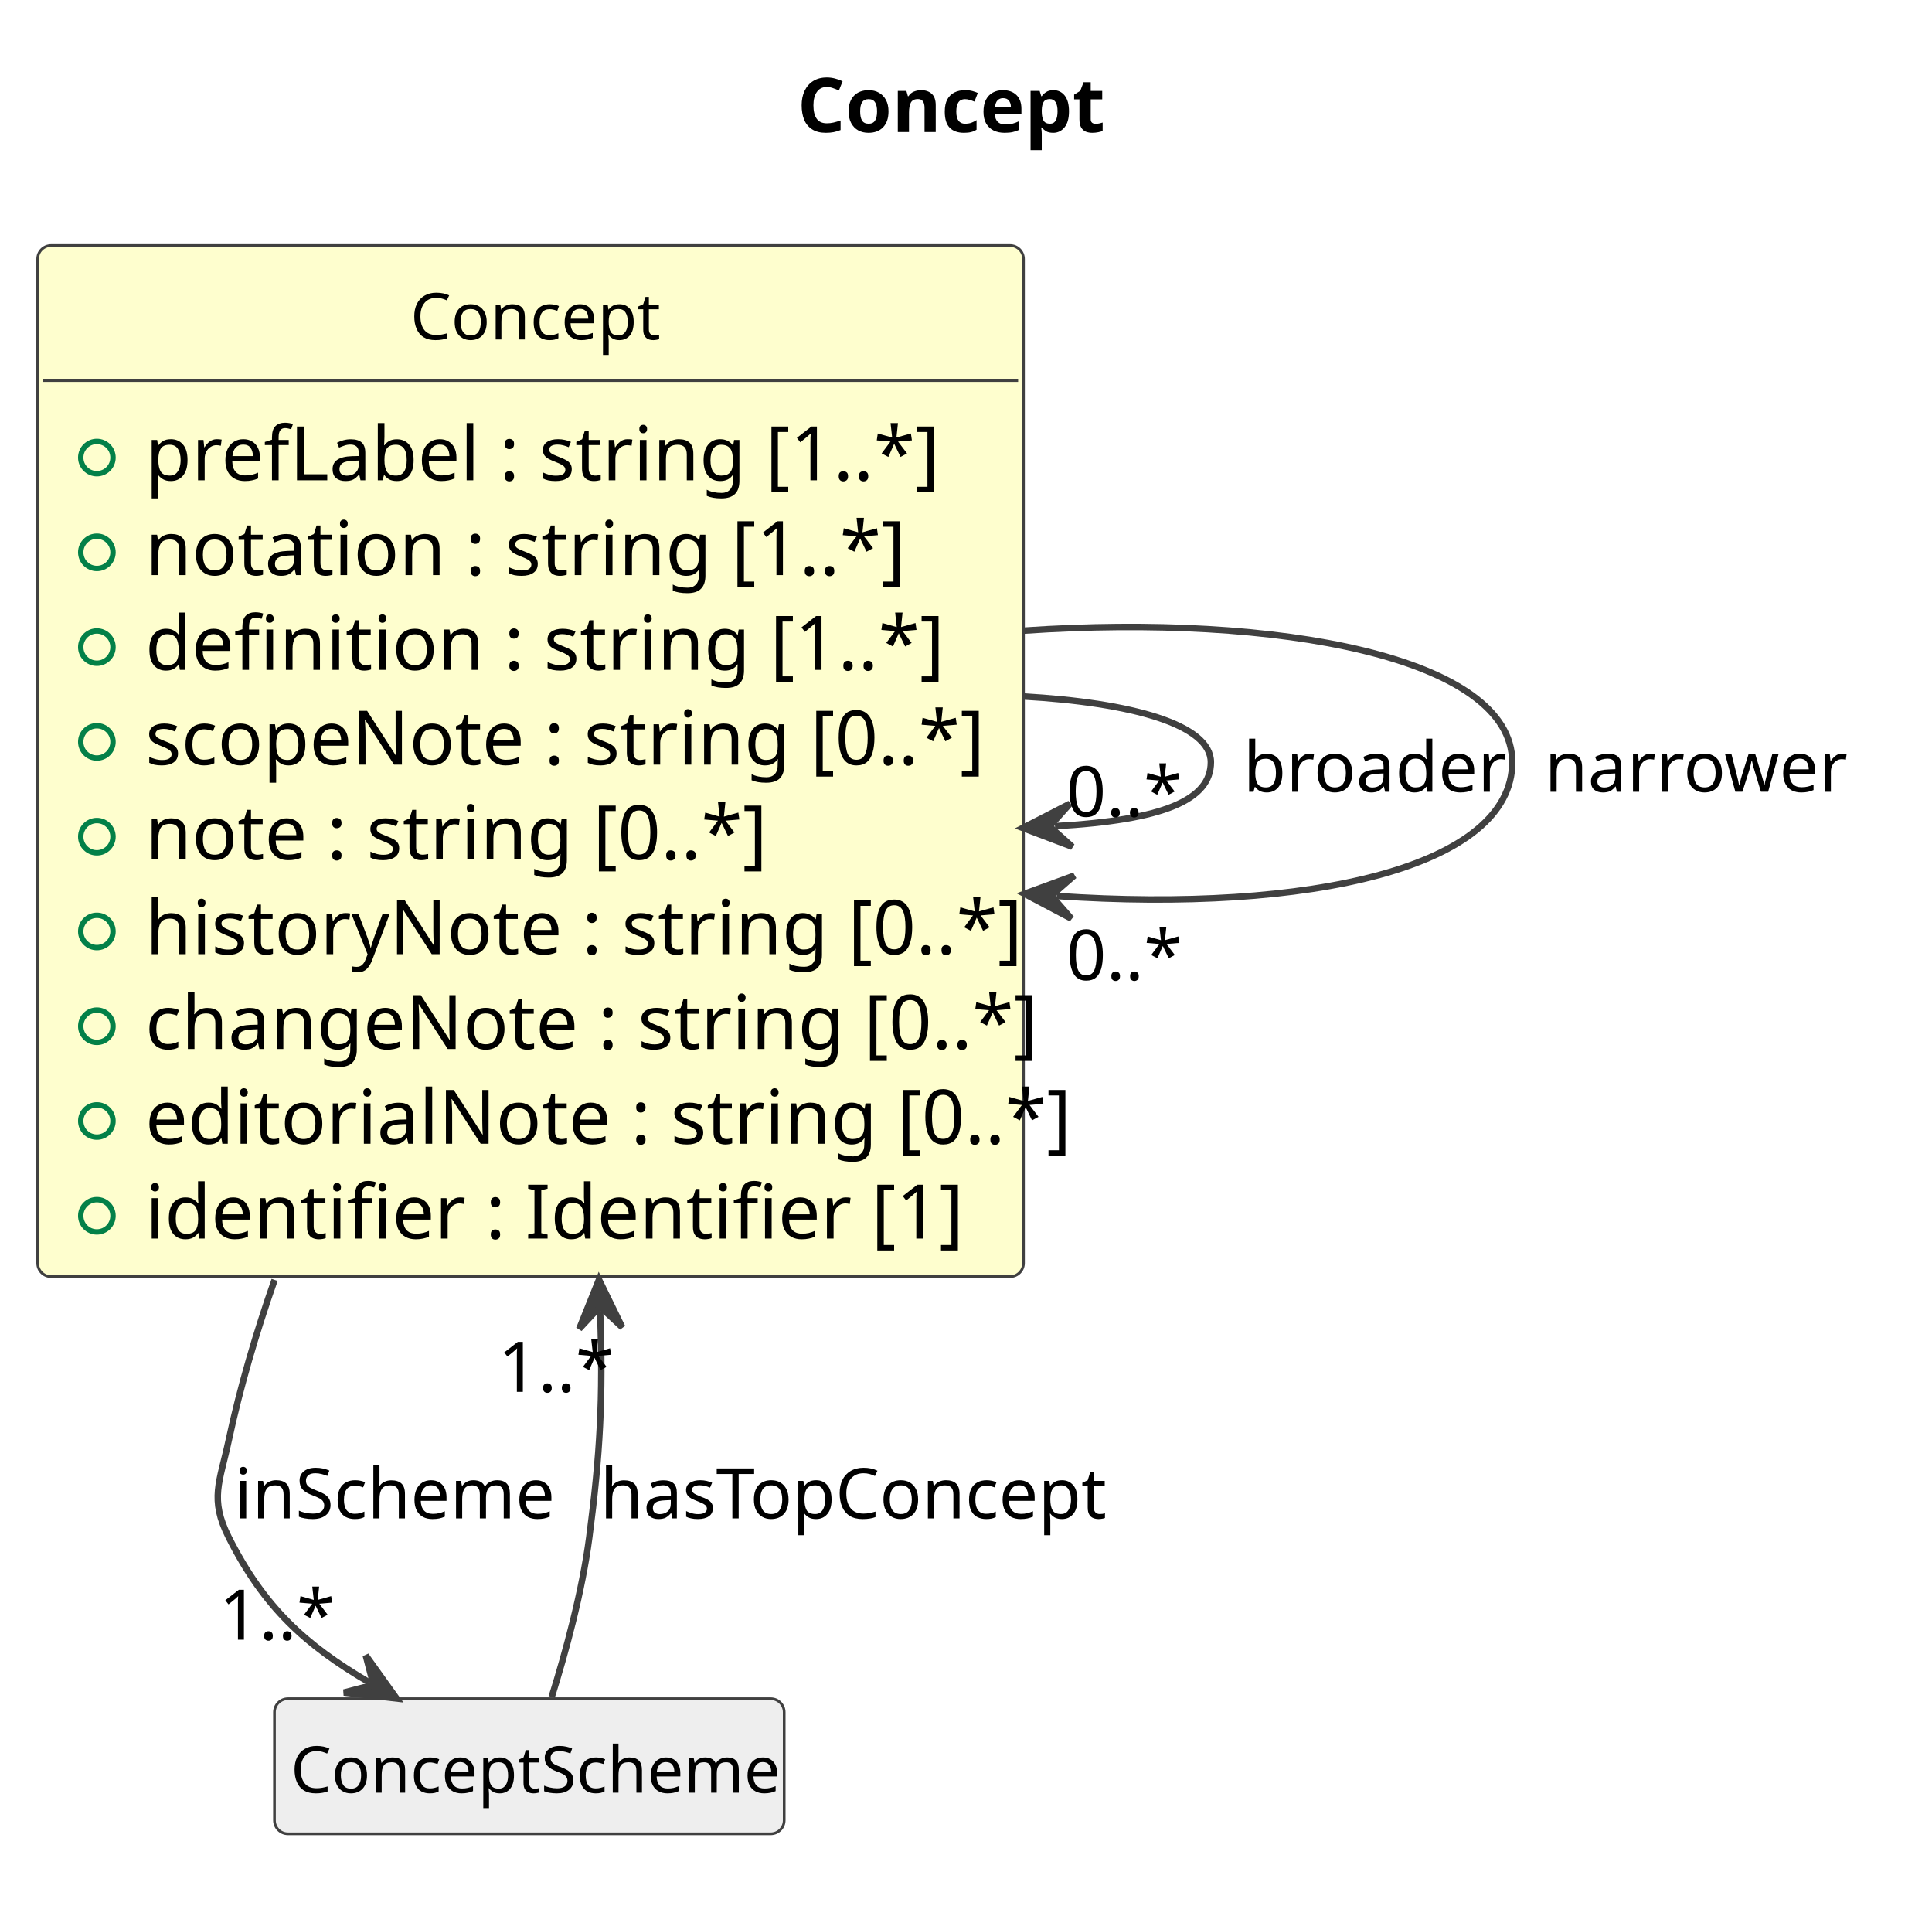
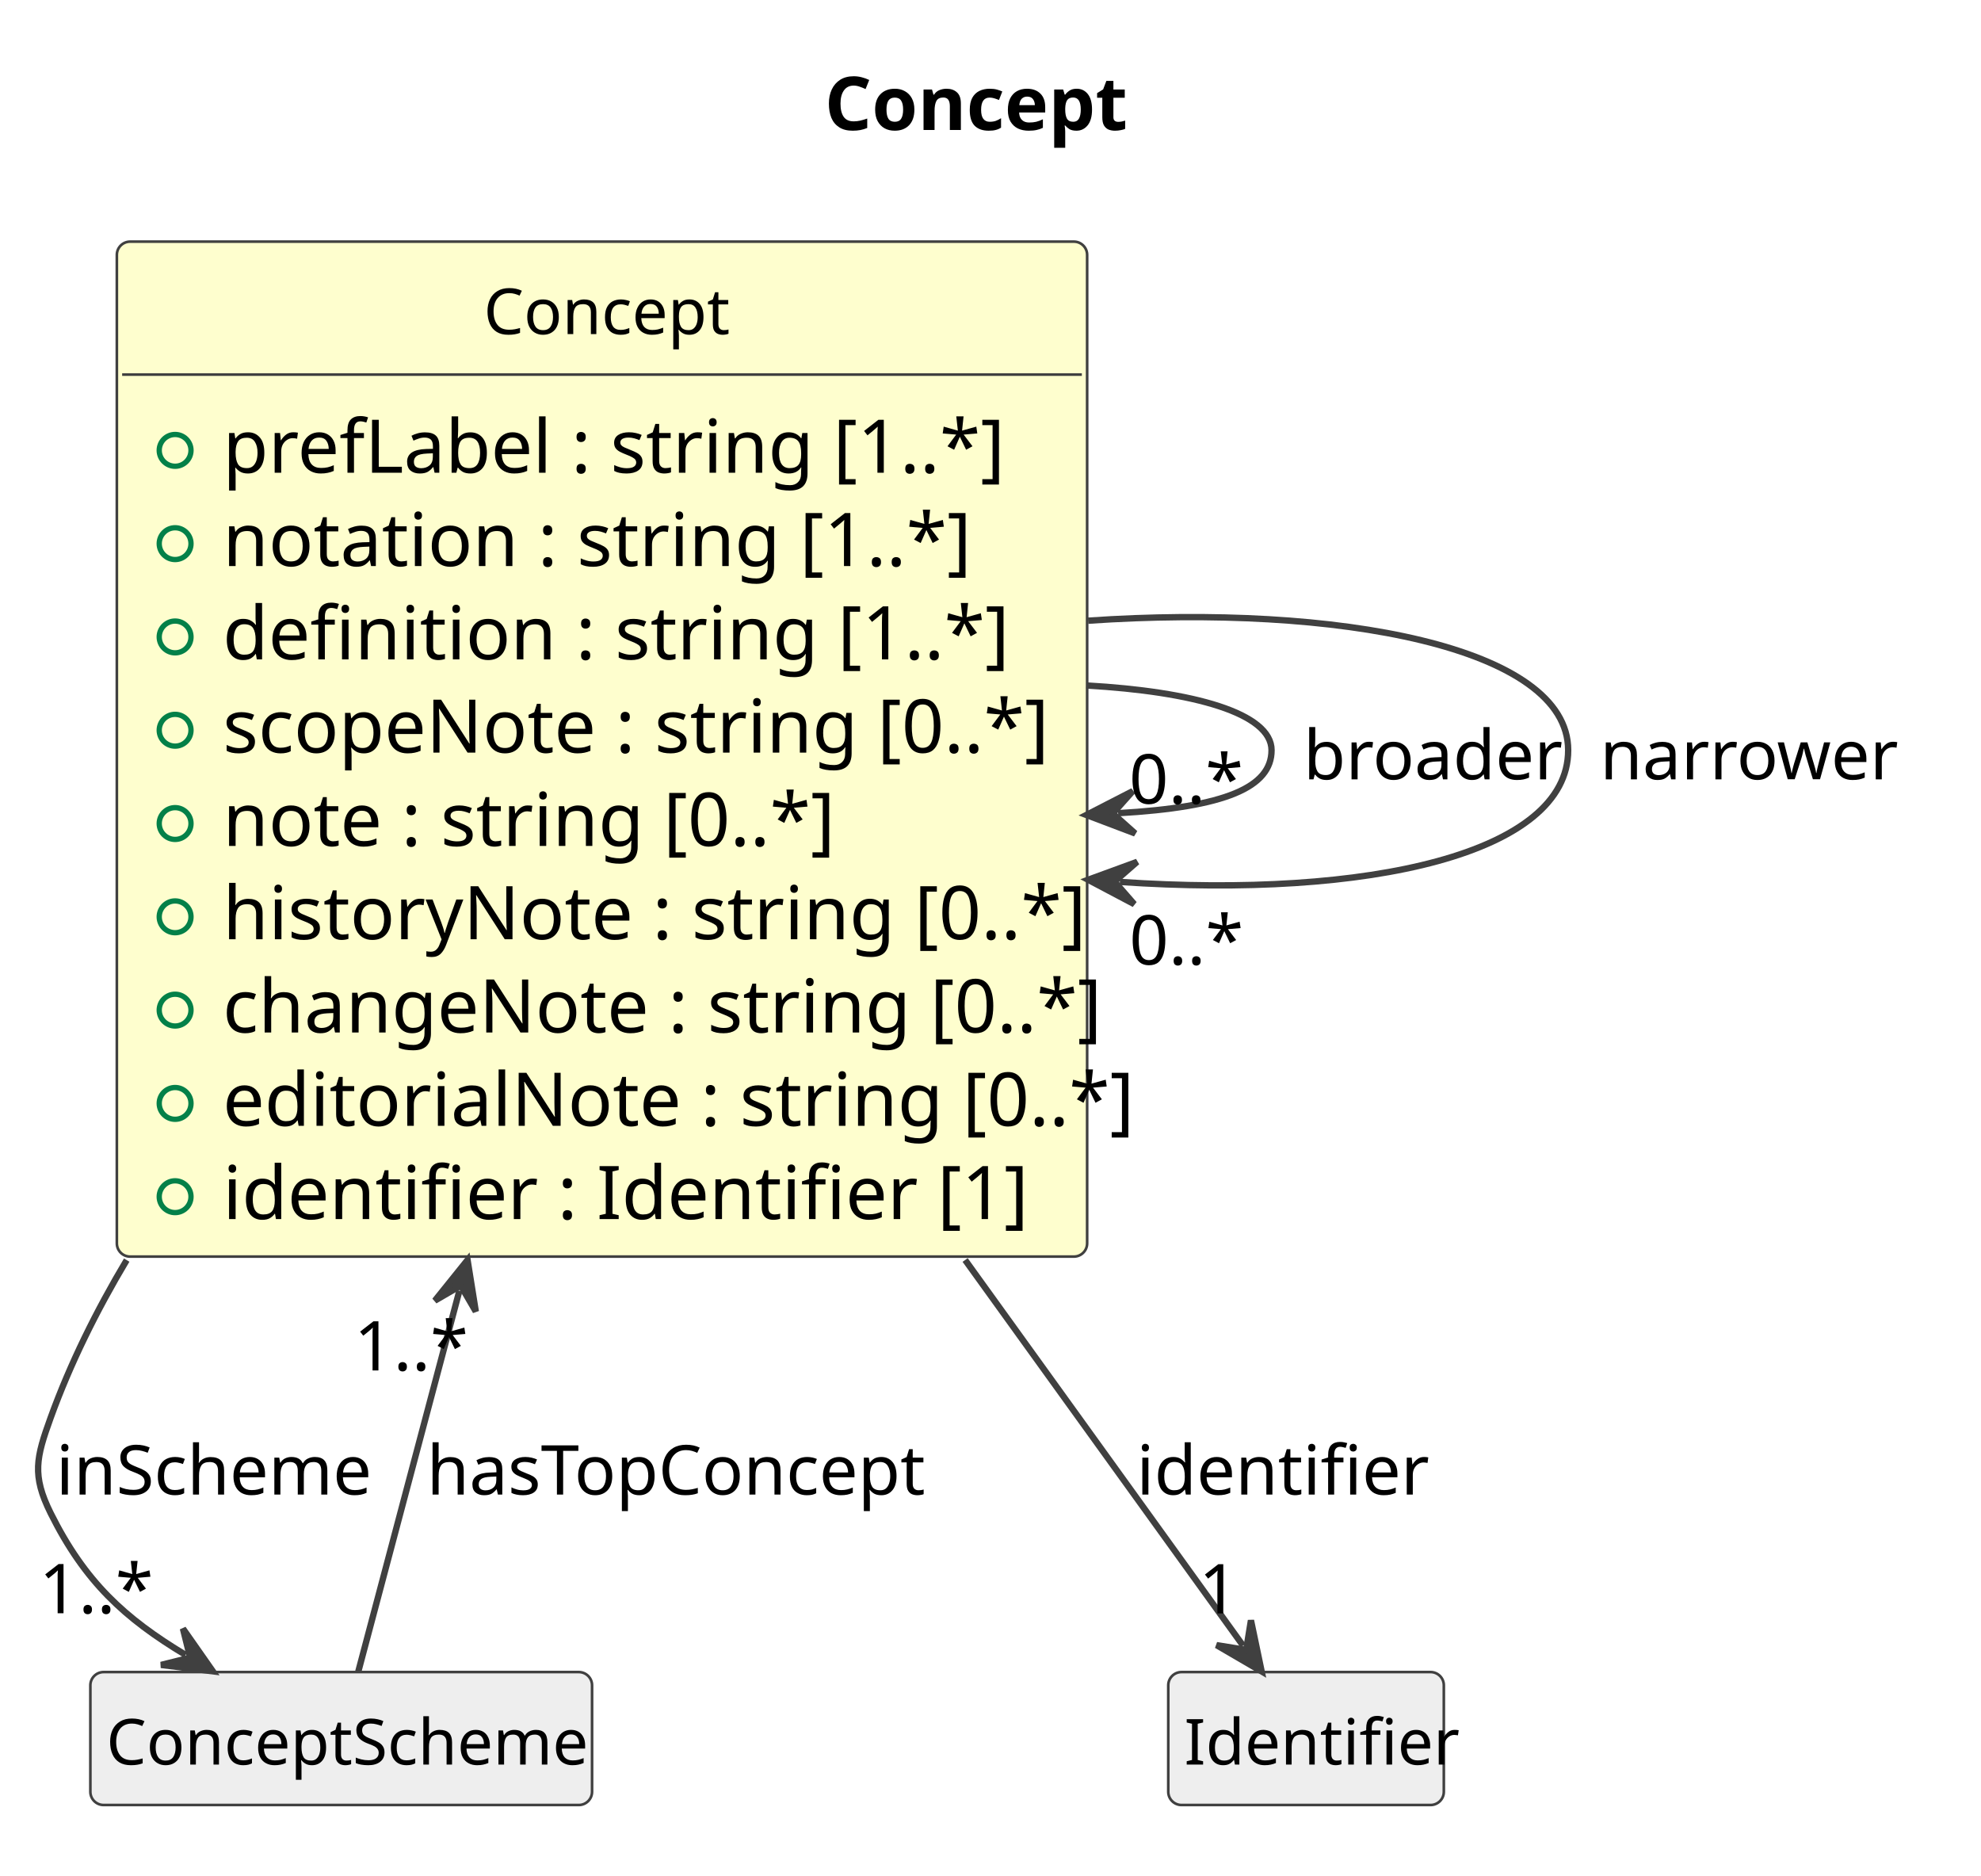
- <svg xmlns="http://www.w3.org/2000/svg" contentStyleType="text/css" data-diagram-type="CLASS" height="354px" preserveAspectRatio="none" style="width:359px;height:354px;background:#FFFFFF;" version="1.1" viewBox="0 0 359 354" width="359px" zoomAndPan="magnify">
+ <svg xmlns="http://www.w3.org/2000/svg" contentStyleType="text/css" data-diagram-type="CLASS" height="354px" preserveAspectRatio="none" style="width:374px;height:354px;background:#FFFFFF;" version="1.1" viewBox="0 0 374 354" width="374px" zoomAndPan="magnify">
  <defs />
  <g>
    <g class="title" data-source-line="1">
-       <text fill="#000000" font-family="sans-serif" font-size="14" font-weight="700" lengthAdjust="spacing" textLength="56" x="148.148" y="24.533">Concept</text>
+       <text fill="#000000" font-family="sans-serif" font-size="14" font-weight="700" lengthAdjust="spacing" textLength="56" x="155.678" y="24.533">Concept</text>
    </g>
    <g class="entity" data-qualified-name="Concept" data-source-line="12" id="ent0002">
-       <rect fill="#FEFECE" height="191.578" rx="2.5" ry="2.5" style="stroke:#404040;stroke-width:0.5;" width="183.185" x="7" y="45.609" />
-       <text fill="#000000" font-family="sans-serif" font-size="12" lengthAdjust="spacing" textLength="44.695" x="76.245" y="63.066">Concept</text>
-       <line style="stroke:#404040;stroke-width:0.5;" x1="8" x2="189.185" y1="70.703" y2="70.703" />
+       <rect fill="#FEFECE" height="191.578" rx="2.5" ry="2.5" style="stroke:#404040;stroke-width:0.5;" width="183.185" x="22.06" y="45.609" />
+       <text fill="#000000" font-family="sans-serif" font-size="12" lengthAdjust="spacing" textLength="44.695" x="91.305" y="63.066">Concept</text>
+       <line style="stroke:#404040;stroke-width:0.5;" x1="23.06" x2="204.245" y1="70.703" y2="70.703" />
      <g data-visibility-modifier="PUBLIC_FIELD">
-         <ellipse cx="18" cy="85.008" fill="none" rx="3" ry="3" style="stroke:#038048;stroke-width:1;" />
+         <ellipse cx="33.06" cy="85.008" fill="none" rx="3" ry="3" style="stroke:#038048;stroke-width:1;" />
      </g>
-       <text fill="#000000" font-family="sans-serif" font-size="14" lengthAdjust="spacing" textLength="136.965" x="27" y="89.236">prefLabel : string [1..*]</text>
+       <text fill="#000000" font-family="sans-serif" font-size="14" lengthAdjust="spacing" textLength="136.965" x="42.06" y="89.236">prefLabel : string [1..*]</text>
      <g data-visibility-modifier="PUBLIC_FIELD">
-         <ellipse cx="18" cy="102.617" fill="none" rx="3" ry="3" style="stroke:#038048;stroke-width:1;" />
+         <ellipse cx="33.06" cy="102.617" fill="none" rx="3" ry="3" style="stroke:#038048;stroke-width:1;" />
      </g>
-       <text fill="#000000" font-family="sans-serif" font-size="14" lengthAdjust="spacing" textLength="128.406" x="27" y="106.846">notation : string [1..*]</text>
+       <text fill="#000000" font-family="sans-serif" font-size="14" lengthAdjust="spacing" textLength="128.406" x="42.06" y="106.846">notation : string [1..*]</text>
      <g data-visibility-modifier="PUBLIC_FIELD">
-         <ellipse cx="18" cy="120.227" fill="none" rx="3" ry="3" style="stroke:#038048;stroke-width:1;" />
+         <ellipse cx="33.06" cy="120.227" fill="none" rx="3" ry="3" style="stroke:#038048;stroke-width:1;" />
      </g>
-       <text fill="#000000" font-family="sans-serif" font-size="14" lengthAdjust="spacing" textLength="134.627" x="27" y="124.455">definition : string [1..*]</text>
+       <text fill="#000000" font-family="sans-serif" font-size="14" lengthAdjust="spacing" textLength="134.627" x="42.06" y="124.455">definition : string [1..*]</text>
      <g data-visibility-modifier="PUBLIC_FIELD">
-         <ellipse cx="18" cy="137.836" fill="none" rx="3" ry="3" style="stroke:#038048;stroke-width:1;" />
+         <ellipse cx="33.06" cy="137.836" fill="none" rx="3" ry="3" style="stroke:#038048;stroke-width:1;" />
      </g>
-       <text fill="#000000" font-family="sans-serif" font-size="14" lengthAdjust="spacing" textLength="145.517" x="27" y="142.065">scopeNote : string [0..*]</text>
+       <text fill="#000000" font-family="sans-serif" font-size="14" lengthAdjust="spacing" textLength="145.517" x="42.06" y="142.065">scopeNote : string [0..*]</text>
      <g data-visibility-modifier="PUBLIC_FIELD">
-         <ellipse cx="18" cy="155.445" fill="none" rx="3" ry="3" style="stroke:#038048;stroke-width:1;" />
+         <ellipse cx="33.06" cy="155.445" fill="none" rx="3" ry="3" style="stroke:#038048;stroke-width:1;" />
      </g>
-       <text fill="#000000" font-family="sans-serif" font-size="14" lengthAdjust="spacing" textLength="105.834" x="27" y="159.674">note : string [0..*]</text>
+       <text fill="#000000" font-family="sans-serif" font-size="14" lengthAdjust="spacing" textLength="105.834" x="42.06" y="159.674">note : string [0..*]</text>
      <g data-visibility-modifier="PUBLIC_FIELD">
-         <ellipse cx="18" cy="173.055" fill="none" rx="3" ry="3" style="stroke:#038048;stroke-width:1;" />
+         <ellipse cx="33.06" cy="173.055" fill="none" rx="3" ry="3" style="stroke:#038048;stroke-width:1;" />
      </g>
-       <text fill="#000000" font-family="sans-serif" font-size="14" lengthAdjust="spacing" textLength="149.393" x="27" y="177.283">historyNote : string [0..*]</text>
+       <text fill="#000000" font-family="sans-serif" font-size="14" lengthAdjust="spacing" textLength="149.393" x="42.06" y="177.283">historyNote : string [0..*]</text>
      <g data-visibility-modifier="PUBLIC_FIELD">
-         <ellipse cx="18" cy="190.664" fill="none" rx="3" ry="3" style="stroke:#038048;stroke-width:1;" />
+         <ellipse cx="33.06" cy="190.664" fill="none" rx="3" ry="3" style="stroke:#038048;stroke-width:1;" />
      </g>
-       <text fill="#000000" font-family="sans-serif" font-size="14" lengthAdjust="spacing" textLength="154.089" x="27" y="194.893">changeNote : string [0..*]</text>
+       <text fill="#000000" font-family="sans-serif" font-size="14" lengthAdjust="spacing" textLength="154.089" x="42.06" y="194.893">changeNote : string [0..*]</text>
      <g data-visibility-modifier="PUBLIC_FIELD">
-         <ellipse cx="18" cy="208.273" fill="none" rx="3" ry="3" style="stroke:#038048;stroke-width:1;" />
+         <ellipse cx="33.06" cy="208.273" fill="none" rx="3" ry="3" style="stroke:#038048;stroke-width:1;" />
      </g>
-       <text fill="#000000" font-family="sans-serif" font-size="14" lengthAdjust="spacing" textLength="157.185" x="27" y="212.502">editorialNote : string [0..*]</text>
+       <text fill="#000000" font-family="sans-serif" font-size="14" lengthAdjust="spacing" textLength="157.185" x="42.06" y="212.502">editorialNote : string [0..*]</text>
      <g data-visibility-modifier="PUBLIC_FIELD">
-         <ellipse cx="18" cy="225.883" fill="none" rx="3" ry="3" style="stroke:#038048;stroke-width:1;" />
+         <ellipse cx="33.06" cy="225.883" fill="none" rx="3" ry="3" style="stroke:#038048;stroke-width:1;" />
      </g>
-       <text fill="#000000" font-family="sans-serif" font-size="14" lengthAdjust="spacing" textLength="137.737" x="27" y="230.111">identifier : Identifier [1]</text>
+       <text fill="#000000" font-family="sans-serif" font-size="14" lengthAdjust="spacing" textLength="137.737" x="42.06" y="230.111">identifier : Identifier [1]</text>
    </g>
    <g class="entity" data-qualified-name="ConceptScheme" data-source-line="23" id="ent0003">
-       <rect fill="#EEEEEE" height="25.094" rx="2.5" ry="2.5" style="stroke:#404040;stroke-width:0.5;" width="94.717" x="51" y="315.609" />
-       <text fill="#000000" font-family="sans-serif" font-size="12" lengthAdjust="spacing" textLength="88.717" x="54" y="333.066">ConceptScheme</text>
+       <rect fill="#EEEEEE" height="25.094" rx="2.5" ry="2.5" style="stroke:#404040;stroke-width:0.5;" width="94.717" x="17.06" y="315.609" />
+       <text fill="#000000" font-family="sans-serif" font-size="12" lengthAdjust="spacing" textLength="88.717" x="20.06" y="333.066">ConceptScheme</text>
+     </g>
+     <g class="entity" data-qualified-name="Identifier" data-source-line="28" id="ent0008">
+       <rect fill="#EEEEEE" height="25.094" rx="2.5" ry="2.5" style="stroke:#404040;stroke-width:0.5;" width="52.025" x="220.56" y="315.609" />
+       <text fill="#000000" font-family="sans-serif" font-size="12" lengthAdjust="spacing" textLength="46.025" x="223.56" y="333.066">Identifier</text>
    </g>
    <g class="link" data-entity-1="ent0003" data-entity-2="ent0002" data-link-type="dependency" data-source-line="24" id="lnk4">
-       <path codeLine="24" d="M102.51,315.289 C105.08,307.069 108.17,295.809 109.5,285.609 C111.51,270.179 112.097,259.755 111.517,243.745" fill="none" id="ConceptScheme-to-Concept" style="stroke:#404040;stroke-width:1.2;" />
-       <polygon fill="#404040" points="111.3,237.749,107.629,246.888,111.481,242.746,115.623,246.599,111.3,237.749" style="stroke:#404040;stroke-width:1.2;" />
-       <text fill="#000000" font-family="sans-serif" font-size="13" lengthAdjust="spacing" textLength="91.781" x="111.5" y="282.104">hasTopConcept</text>
-       <text fill="#000000" font-family="sans-serif" font-size="13" lengthAdjust="spacing" textLength="19.513" x="92.543" y="258.594">1..*</text>
+       <path codeLine="24" d="M67.65,315.489 C71.92,299.409 78.501,274.649 86.731,243.629" fill="none" id="ConceptScheme-to-Concept" style="stroke:#404040;stroke-width:1.2;" />
+       <polygon fill="#404040" points="88.27,237.829,82.096,245.503,86.988,242.662,89.828,247.554,88.27,237.829" style="stroke:#404040;stroke-width:1.2;" />
+       <text fill="#000000" font-family="sans-serif" font-size="13" lengthAdjust="spacing" textLength="91.781" x="80.56" y="282.104">hasTopConcept</text>
+       <text fill="#000000" font-family="sans-serif" font-size="13" lengthAdjust="spacing" textLength="19.513" x="66.835" y="258.68">1..*</text>
    </g>
    <g class="link" data-entity-1="ent0002" data-entity-2="ent0003" data-link-type="dependency" data-source-line="25" id="lnk5">
-       <path codeLine="25" d="M51.03,237.799 C47.57,247.679 44.61,257.729 42.5,267.609 C40.83,275.429 38.9,278.459 42.5,285.609 C49.09,298.689 56.787,305.629 68.527,312.529" fill="none" id="Concept-to-ConceptScheme" style="stroke:#404040;stroke-width:1.2;" />
-       <polygon fill="#404040" points="73.7,315.569,67.968,307.561,69.389,313.036,63.914,314.458,73.7,315.569" style="stroke:#404040;stroke-width:1.2;" />
-       <text fill="#000000" font-family="sans-serif" font-size="13" lengthAdjust="spacing" textLength="57.808" x="43.5" y="282.104">inScheme</text>
-       <text fill="#000000" font-family="sans-serif" font-size="13" lengthAdjust="spacing" textLength="19.513" x="40.715" y="304.645">1..*</text>
+       <path codeLine="25" d="M23.92,237.849 C18.2,247.419 13.26,257.389 9.56,267.609 C6.84,275.129 6,278.449 9.56,285.609 C16.02,298.569 23.517,305.449 35.047,312.378" fill="none" id="Concept-to-ConceptScheme" style="stroke:#404040;stroke-width:1.2;" />
+       <polygon fill="#404040" points="40.19,315.469,34.537,307.405,35.904,312.894,30.416,314.261,40.19,315.469" style="stroke:#404040;stroke-width:1.2;" />
+       <text fill="#000000" font-family="sans-serif" font-size="13" lengthAdjust="spacing" textLength="57.808" x="10.56" y="282.104">inScheme</text>
+       <text fill="#000000" font-family="sans-serif" font-size="13" lengthAdjust="spacing" textLength="19.513" x="7.383" y="304.504">1..*</text>
    </g>
    <g class="link" data-entity-1="ent0002" data-entity-2="ent0002" data-link-type="dependency" data-source-line="26" id="lnk6">
-       <path codeLine="26" d="M190.04,129.389 C210.27,130.529 225,134.609 225,141.609 C225,148.609 216.261,152.352 196.03,153.492" fill="none" id="Concept-to-Concept" style="stroke:#404040;stroke-width:1.2;" />
-       <polygon fill="#404040" points="190.04,153.829,199.251,157.317,195.032,153.548,198.801,149.329,190.04,153.829" style="stroke:#404040;stroke-width:1.2;" />
-       <text fill="#000000" font-family="sans-serif" font-size="13" lengthAdjust="spacing" textLength="44.808" x="231" y="147.105">broader</text>
-       <text fill="#000000" font-family="sans-serif" font-size="13" lengthAdjust="spacing" textLength="19.513" x="198.105" y="151.692">0..*</text>
+       <path codeLine="26" d="M205.1,129.389 C225.33,130.529 240.06,134.609 240.06,141.609 C240.06,148.609 231.321,152.352 211.09,153.492" fill="none" id="Concept-to-Concept" style="stroke:#404040;stroke-width:1.2;" />
+       <polygon fill="#404040" points="205.1,153.829,214.311,157.317,210.092,153.548,213.861,149.329,205.1,153.829" style="stroke:#404040;stroke-width:1.2;" />
+       <text fill="#000000" font-family="sans-serif" font-size="13" lengthAdjust="spacing" textLength="44.808" x="246.06" y="147.105">broader</text>
+       <text fill="#000000" font-family="sans-serif" font-size="13" lengthAdjust="spacing" textLength="19.513" x="213.165" y="151.692">0..*</text>
    </g>
    <g class="link" data-entity-1="ent0002" data-entity-2="ent0002" data-link-type="dependency" data-source-line="27" id="lnk7">
-       <path codeLine="27" d="M190.36,117.159 C237.41,113.959 281,122.109 281,141.609 C281,161.109 243.396,169.667 196.346,166.466" fill="none" id="Concept-to-Concept-1" style="stroke:#404040;stroke-width:1.2;" />
-       <polygon fill="#404040" points="190.36,166.059,199.068,170.661,195.349,166.399,199.611,162.679,190.36,166.059" style="stroke:#404040;stroke-width:1.2;" />
-       <text fill="#000000" font-family="sans-serif" font-size="13" lengthAdjust="spacing" textLength="51.295" x="287" y="147.105">narrower</text>
-       <text fill="#000000" font-family="sans-serif" font-size="13" lengthAdjust="spacing" textLength="19.513" x="198.133" y="182.069">0..*</text>
+       <path codeLine="27" d="M205.43,117.159 C252.48,113.959 296.06,122.109 296.06,141.609 C296.06,161.109 258.466,169.667 211.416,166.466" fill="none" id="Concept-to-Concept-1" style="stroke:#404040;stroke-width:1.2;" />
+       <polygon fill="#404040" points="205.43,166.059,214.138,170.661,210.418,166.399,214.681,162.679,205.43,166.059" style="stroke:#404040;stroke-width:1.2;" />
+       <text fill="#000000" font-family="sans-serif" font-size="13" lengthAdjust="spacing" textLength="51.295" x="302.06" y="147.105">narrower</text>
+       <text fill="#000000" font-family="sans-serif" font-size="13" lengthAdjust="spacing" textLength="19.513" x="213.204" y="182.069">0..*</text>
+     </g>
+     <g class="link" data-entity-1="ent0002" data-entity-2="ent0008" data-link-type="dependency" data-source-line="29" id="lnk9">
+       <path codeLine="29" d="M182.21,237.829 C204.56,268.849 223.092,294.542 234.682,310.622" fill="none" id="Concept-to-Identifier" style="stroke:#404040;stroke-width:1.2;" />
+       <polygon fill="#404040" points="238.19,315.489,236.173,305.849,235.266,311.433,229.683,310.527,238.19,315.489" style="stroke:#404040;stroke-width:1.2;" />
+       <text fill="#000000" font-family="sans-serif" font-size="13" lengthAdjust="spacing" textLength="49.137" x="214.56" y="282.104">identifier</text>
+       <text fill="#000000" font-family="sans-serif" font-size="13" lengthAdjust="spacing" textLength="7.23" x="226.336" y="304.532">1</text>
    </g>
  </g>
</svg>
